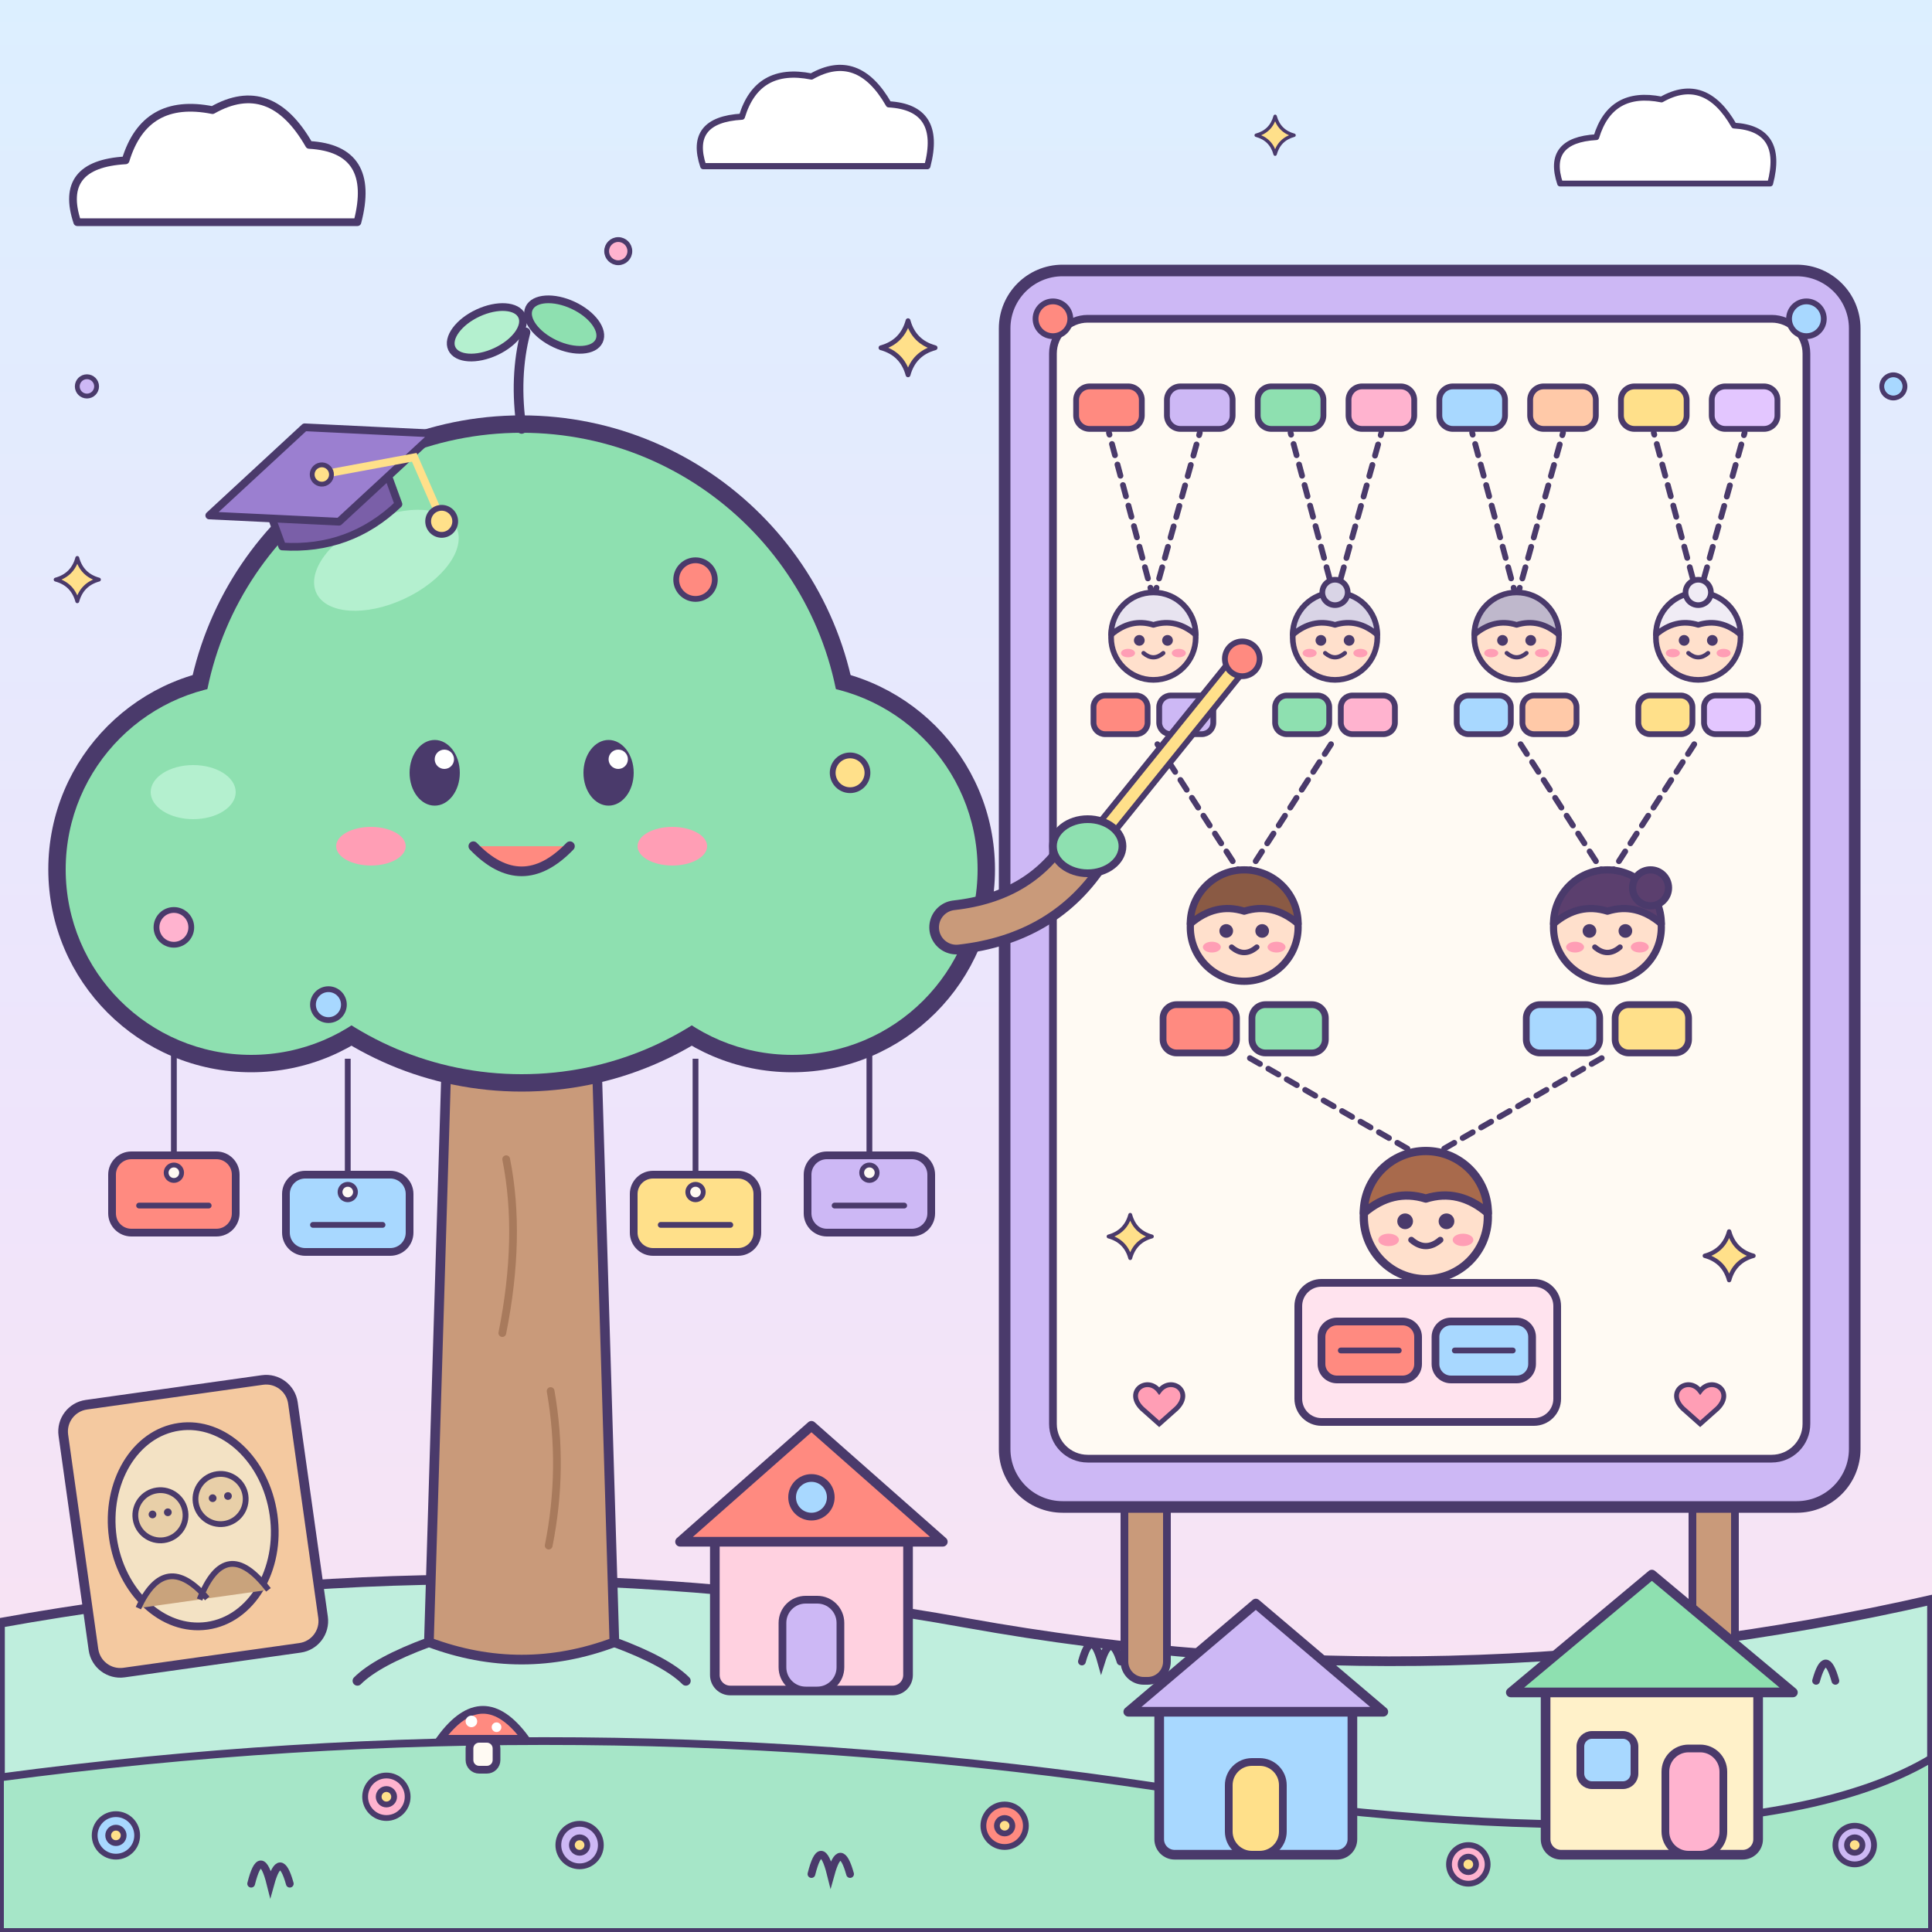
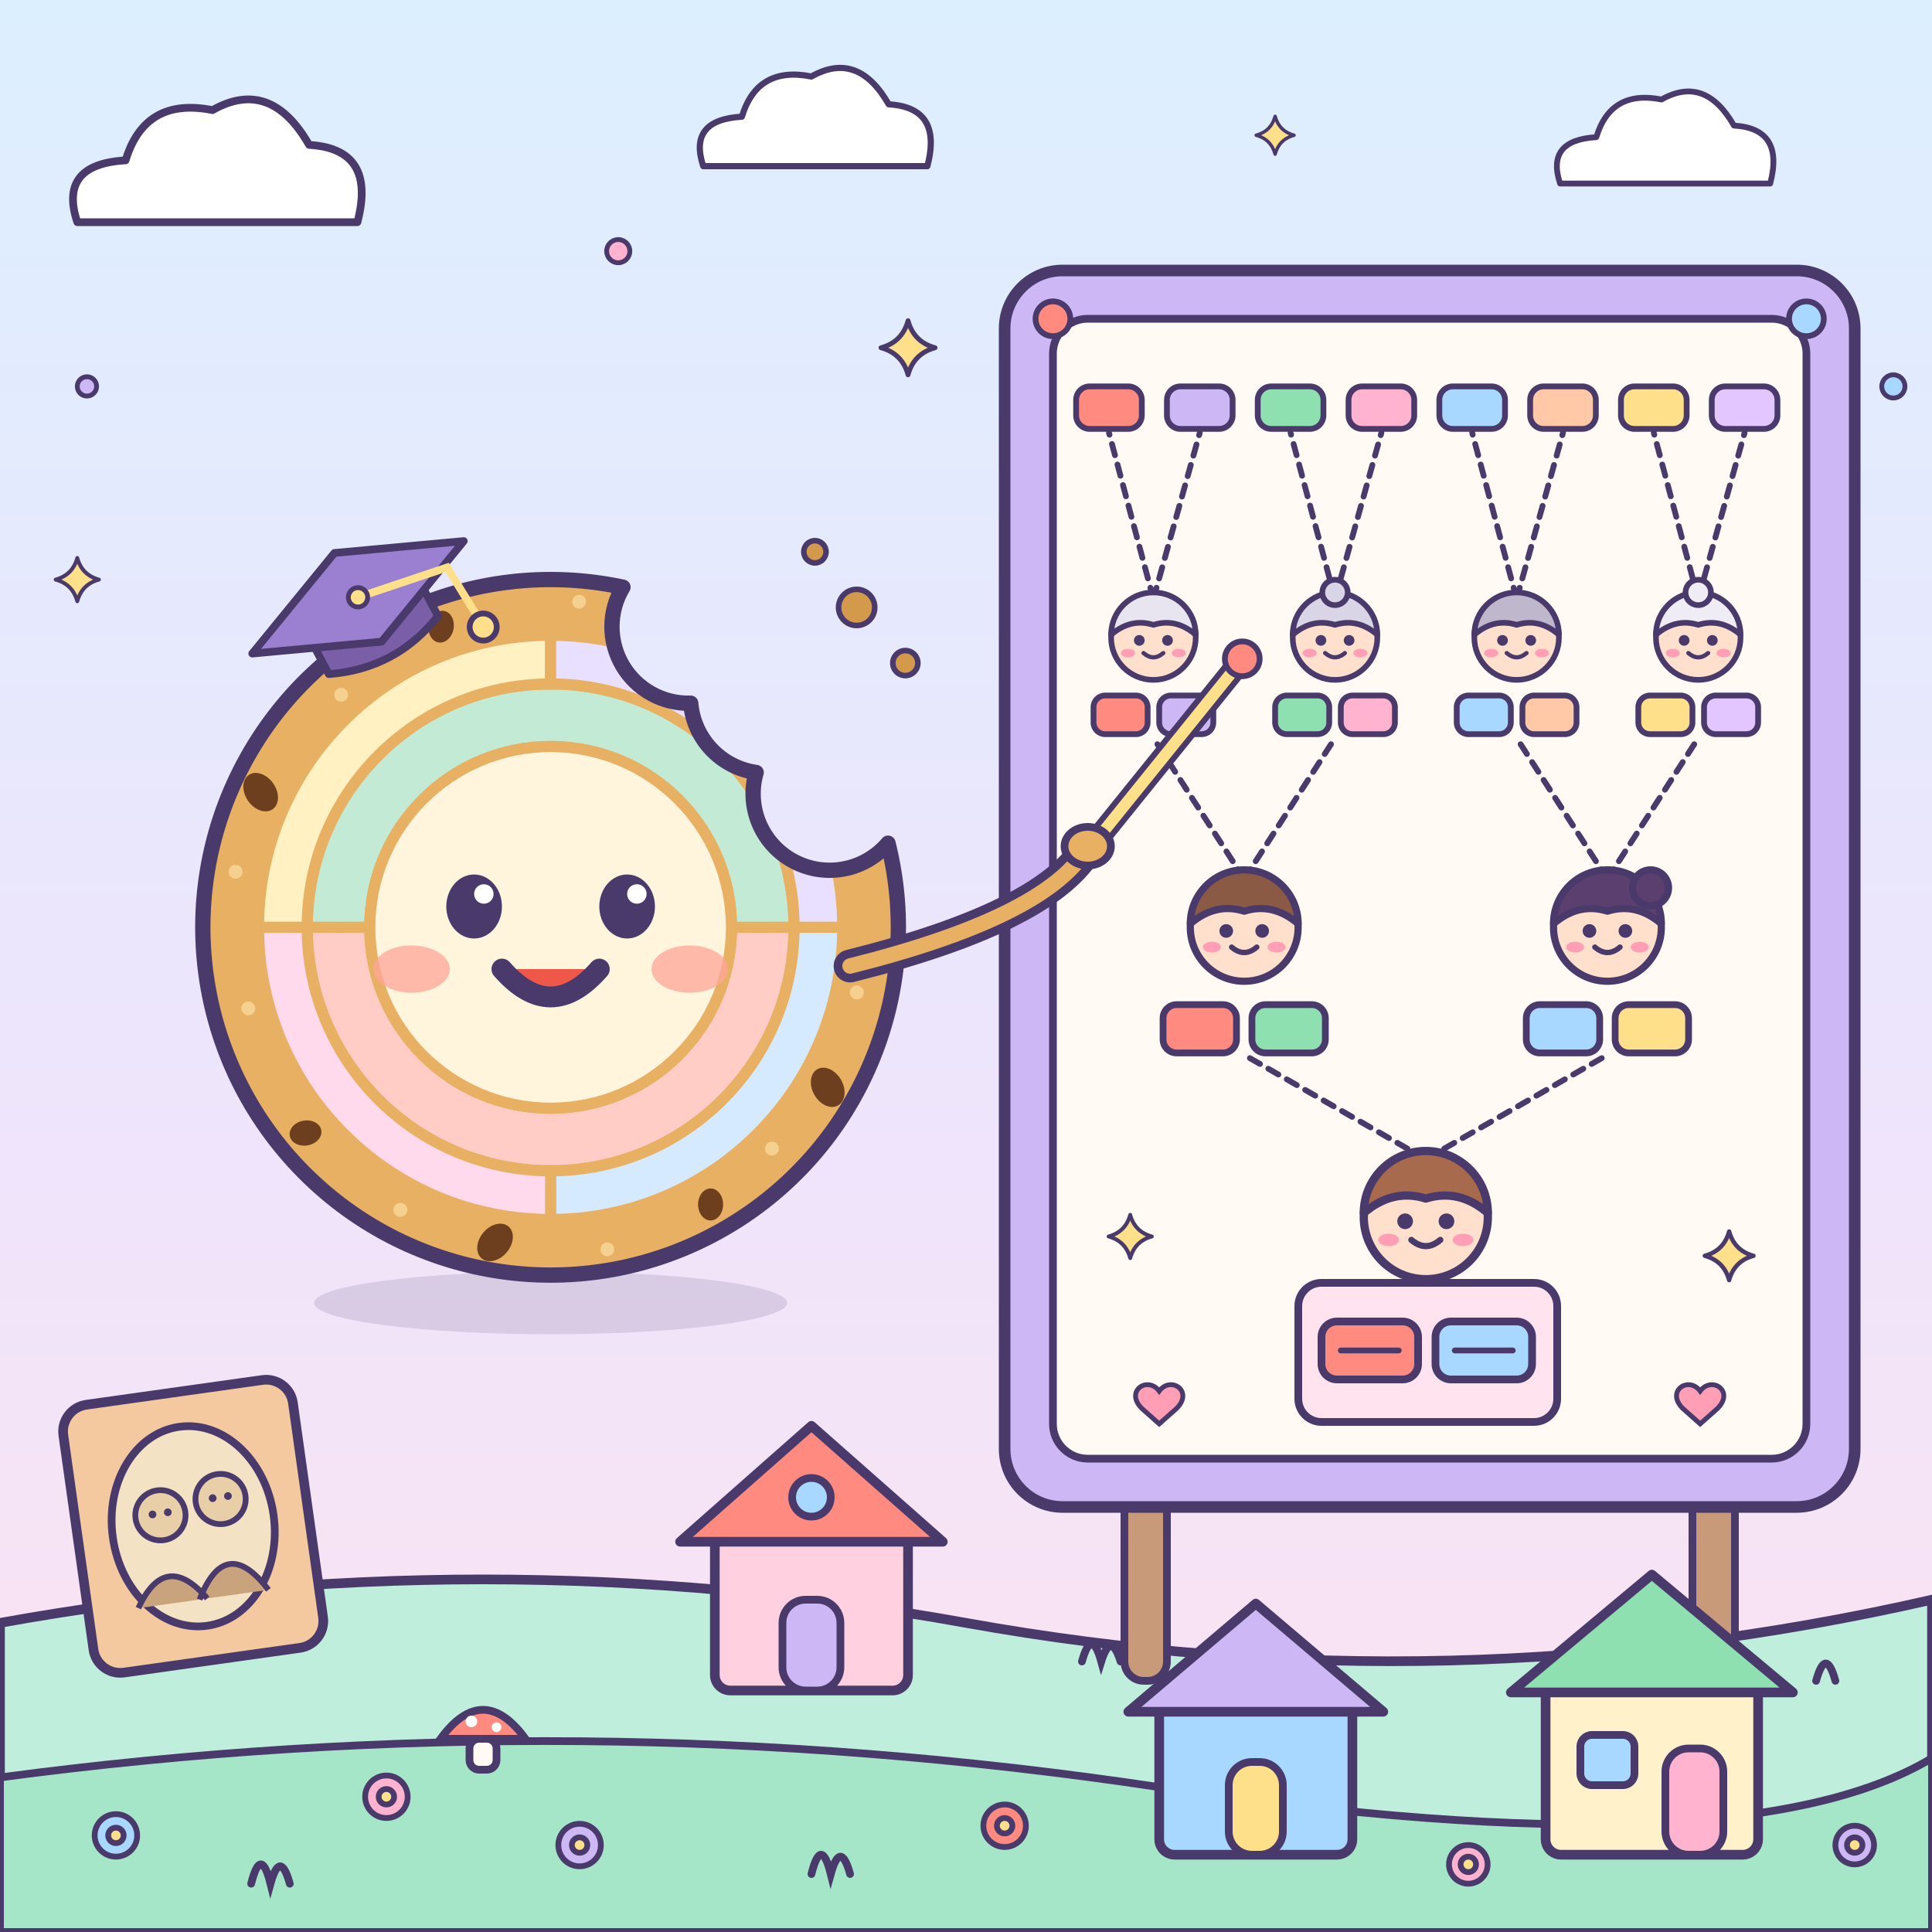
<svg xmlns="http://www.w3.org/2000/svg" viewBox="0 0 1000 1000">
  <defs>
    <linearGradient id="sky" x1="0" y1="0" x2="0" y2="1">
      <stop offset="0" stop-color="#dcefff" />
      <stop offset="0.6" stop-color="#efe4fb" />
      <stop offset="1" stop-color="#fde3ef" />
    </linearGradient>
    <g id="face">
      <circle r="30" fill="#ffe0cc" stroke="#4a3a6b" stroke-width="4" />
      <circle cx="-10" cy="2" r="3.8" fill="#4a3a6b" />
      <circle cx="10" cy="2" r="3.8" fill="#4a3a6b" />
      <path d="M-7 11 Q0 17 7 11" fill="none" stroke="#4a3a6b" stroke-width="3" stroke-linecap="round" />
      <ellipse cx="-18" cy="11" rx="5" ry="3" fill="#ff9eb5" />
      <ellipse cx="18" cy="11" rx="5" ry="3" fill="#ff9eb5" />
    </g>
    <path id="hair" d="M-30 -2 A30 30 0 0 1 30 -2 Q16 -14 0 -9 Q-16 -14 -30 -2Z" stroke="#4a3a6b" stroke-width="4" stroke-linejoin="round" />
    <g id="cloud">
      <path d="M-70 20 Q-80 -10 -45 -12 Q-35 -45 0 -38 Q30 -55 50 -20 Q85 -18 75 20 Z" fill="#ffffff" stroke="#4a3a6b" stroke-width="4" stroke-linejoin="round" />
    </g>
    <path id="spark" d="M0 -14 Q3 -3 14 0 Q3 3 0 14 Q-3 3 -14 0 Q-3 -3 0 -14Z" fill="#ffe08a" stroke="#4a3a6b" stroke-width="2.5" stroke-linejoin="round" />
  </defs>
  <rect width="1000" height="1000" fill="url(#sky)" />
  <use href="#cloud" transform="translate(110 95)" />
  <use href="#cloud" transform="translate(420 70) scale(0.8)" />
  <use href="#cloud" transform="translate(860 80) scale(0.75)" />
  <use href="#spark" transform="translate(470 180)" />
  <use href="#spark" transform="translate(40 300) scale(0.8)" />
  <use href="#spark" transform="translate(660 70) scale(0.7)" />
  <circle cx="320" cy="130" r="6" fill="#ffb3cf" stroke="#4a3a6b" stroke-width="2.5" />
  <circle cx="980" cy="200" r="6" fill="#a8d8ff" stroke="#4a3a6b" stroke-width="2.5" />
  <circle cx="45" cy="200" r="5" fill="#cdb8f5" stroke="#4a3a6b" stroke-width="2.5" />
  <path d="M0 840 Q250 795 500 840 T1000 828 L1000 1000 L0 1000Z" fill="#bfeedd" stroke="#4a3a6b" stroke-width="5" />
  <path d="M0 920 Q300 880 600 925 T1000 910 L1000 1000 L0 1000Z" fill="#a6e6c8" stroke="#4a3a6b" stroke-width="4" />
  <rect x="582" y="760" width="22" height="110" rx="10" fill="#c99a7a" stroke="#4a3a6b" stroke-width="4" />
  <rect x="876" y="760" width="22" height="110" rx="10" fill="#c99a7a" stroke="#4a3a6b" stroke-width="4" />
  <rect x="520" y="140" width="440" height="640" rx="30" fill="#cdb8f5" stroke="#4a3a6b" stroke-width="6" />
  <rect x="545" y="165" width="390" height="590" rx="18" fill="#fffaf3" stroke="#4a3a6b" stroke-width="4" />
  <circle cx="545" cy="165" r="9" fill="#ff8a80" stroke="#4a3a6b" stroke-width="3" />
  <circle cx="935" cy="165" r="9" fill="#a8d8ff" stroke="#4a3a6b" stroke-width="3" />
  <g stroke="#4a3a6b" stroke-width="3" fill="none" stroke-dasharray="6 5" stroke-linecap="round">
    <path d="M597 310 L574 224 M597 310 L621 224" />
    <path d="M691 310 L668 224 M691 310 L715 224" />
    <path d="M785 310 L762 224 M785 310 L809 224" />
    <path d="M879 310 L856 224 M879 310 L903 224" />
    <path d="M644 455 L597 382 M644 455 L691 382" />
    <path d="M832 455 L785 382 M832 455 L879 382" />
    <path d="M738 600 L644 546 M738 600 L832 546" />
  </g>
  <g stroke="#4a3a6b" stroke-width="3">
    <rect x="557" y="200" width="34" height="22" rx="7" fill="#ff8a80" />
    <rect x="604" y="200" width="34" height="22" rx="7" fill="#cdb8f5" />
    <rect x="651" y="200" width="34" height="22" rx="7" fill="#8ee0b0" />
    <rect x="698" y="200" width="34" height="22" rx="7" fill="#ffb3cf" />
    <rect x="745" y="200" width="34" height="22" rx="7" fill="#a8d8ff" />
    <rect x="792" y="200" width="34" height="22" rx="7" fill="#ffc9a8" />
    <rect x="839" y="200" width="34" height="22" rx="7" fill="#ffe08a" />
    <rect x="886" y="200" width="34" height="22" rx="7" fill="#e3c6ff" />
  </g>
  <g transform="translate(597 330) scale(0.73)">
    <use href="#face" />
    <use href="#hair" fill="#e8e4f0" />
  </g>
  <g transform="translate(691 330) scale(0.73)">
    <use href="#face" />
    <use href="#hair" fill="#d9d4e6" />
    <circle cx="0" cy="-32" r="9" fill="#d9d4e6" stroke="#4a3a6b" stroke-width="4" />
  </g>
  <g transform="translate(785 330) scale(0.73)">
    <use href="#face" />
    <use href="#hair" fill="#bfb8cc" />
  </g>
  <g transform="translate(879 330) scale(0.73)">
    <use href="#face" />
    <use href="#hair" fill="#f0ecf5" />
    <circle cx="0" cy="-32" r="9" fill="#f0ecf5" stroke="#4a3a6b" stroke-width="4" />
  </g>
  <g stroke="#4a3a6b" stroke-width="3">
    <rect x="566" y="360" width="28" height="20" rx="6" fill="#ff8a80" />
    <rect x="600" y="360" width="28" height="20" rx="6" fill="#cdb8f5" />
    <rect x="660" y="360" width="28" height="20" rx="6" fill="#8ee0b0" />
    <rect x="694" y="360" width="28" height="20" rx="6" fill="#ffb3cf" />
    <rect x="754" y="360" width="28" height="20" rx="6" fill="#a8d8ff" />
    <rect x="788" y="360" width="28" height="20" rx="6" fill="#ffc9a8" />
    <rect x="848" y="360" width="28" height="20" rx="6" fill="#ffe08a" />
    <rect x="882" y="360" width="28" height="20" rx="6" fill="#e3c6ff" />
  </g>
  <g transform="translate(644 480) scale(0.93)">
    <use href="#face" />
    <use href="#hair" fill="#8a5a44" />
  </g>
  <g transform="translate(832 480) scale(0.93)">
    <use href="#face" />
    <use href="#hair" fill="#5b3f6e" />
    <circle cx="24" cy="-22" r="10" fill="#5b3f6e" stroke="#4a3a6b" stroke-width="4" />
  </g>
  <g stroke="#4a3a6b" stroke-width="3.5">
    <rect x="602" y="520" width="38" height="25" rx="7" fill="#ff8a80" />
    <rect x="648" y="520" width="38" height="25" rx="7" fill="#8ee0b0" />
    <rect x="790" y="520" width="38" height="25" rx="7" fill="#a8d8ff" />
    <rect x="836" y="520" width="38" height="25" rx="7" fill="#ffe08a" />
  </g>
  <rect x="672" y="664" width="134" height="72" rx="12" fill="#ffe3ee" stroke="#4a3a6b" stroke-width="4" />
  <g transform="translate(738 630) scale(1.07)">
    <use href="#face" />
    <use href="#hair" fill="#a86a4c" />
  </g>
  <rect x="684" y="684" width="50" height="30" rx="8" fill="#ff8a80" stroke="#4a3a6b" stroke-width="4" />
  <rect x="743" y="684" width="50" height="30" rx="8" fill="#a8d8ff" stroke="#4a3a6b" stroke-width="4" />
  <g stroke="#4a3a6b" stroke-width="3" stroke-linecap="round">
    <path d="M694 699 H724 M753 699 H783" />
  </g>
  <use href="#spark" transform="translate(585 640) scale(0.8)" />
  <use href="#spark" transform="translate(895 650) scale(0.9)" />
  <path d="M600 720 c-6 -8 -18 0 -9 9 l9 8 l9 -8 c9 -9 -3 -17 -9 -9z" fill="#ff9eb5" stroke="#4a3a6b" stroke-width="2.5" />
  <path d="M880 720 c-6 -8 -18 0 -9 9 l9 8 l9 -8 c9 -9 -3 -17 -9 -9z" fill="#ff9eb5" stroke="#4a3a6b" stroke-width="2.5" />
-   <path d="M232 520 L222 850 Q270 868 318 850 L308 520Z" fill="#c99a7a" stroke="#4a3a6b" stroke-width="5" stroke-linejoin="round" />
-   <path d="M222 850 Q195 860 185 870 M318 850 Q345 860 355 870" stroke="#4a3a6b" stroke-width="5" fill="none" stroke-linecap="round" />
-   <path d="M262 600 Q270 640 260 690 M285 720 Q292 760 284 800" stroke="#a87a5c" stroke-width="4" fill="none" stroke-linecap="round" />
-   <g stroke="#4a3a6b" stroke-width="3">
-     <path d="M90 530 V600 M180 548 V610 M360 548 V610 M450 530 V600" />
-   </g>
-   <g stroke="#4a3a6b" stroke-width="10" fill="#4a3a6b">
-     <circle cx="270" cy="390" r="170" />
-     <circle cx="130" cy="450" r="100" />
-     <circle cx="410" cy="450" r="100" />
-   </g>
-   <g fill="#8ee0b0">
-     <circle cx="270" cy="390" r="166" />
-     <circle cx="130" cy="450" r="96" />
-     <circle cx="410" cy="450" r="96" />
-   </g>
-   <g fill="#b4f0cf">
-     <ellipse cx="200" cy="290" rx="40" ry="22" transform="rotate(-25 200 290)" />
-     <ellipse cx="100" cy="410" rx="22" ry="14" />
-   </g>
-   <path d="M270 222 Q266 195 272 172" stroke="#4a3a6b" stroke-width="5" fill="none" stroke-linecap="round" />
-   <ellipse cx="252" cy="172" rx="20" ry="11" transform="rotate(-25 252 172)" fill="#b4f0cf" stroke="#4a3a6b" stroke-width="4" />
-   <ellipse cx="292" cy="168" rx="20" ry="11" transform="rotate(25 292 168)" fill="#8ee0b0" stroke="#4a3a6b" stroke-width="4" />
-   <g transform="translate(170 255) rotate(-20)">
+   <g transform="translate(69.0 264.0) scale(3.6)" stroke="none">
+     <defs>
+       <clipPath id="kibi-a">
+         <path d="M70.4,11.09 A11,11 0 0 0 80.14,27.77 A11,11 0 0 0 89.55,37.73 A11,11 0 0 0 108.51,47.9 A50,50 0 1 1 70.4,11.09 Z" />
+       </clipPath>
+     </defs>
+     <ellipse cx="60" cy="114" rx="34" ry="4.5" fill="#4a3a6b" opacity="0.15" />
+     <path d="M70.4,11.09 A11,11 0 0 0 80.14,27.77 A11,11 0 0 0 89.55,37.73 A11,11 0 0 0 108.51,47.9 A50,50 0 1 1 70.4,11.09 Z" fill="#e8b062" />
+     <g clip-path="url(#kibi-a)" stroke="#e8b062" stroke-width="1.6">
+       <path d="M34.0,60.0 L25.0,60.0 A35,35 0 0 1 95.0,60.0 L86.0,60.0 A26,26 0 0 0 34.0,60.0 Z" fill="#c2ead4" />
+       <path d="M86.0,60.0 L95.0,60.0 A35,35 0 0 1 25.0,60.0 L34.0,60.0 A26,26 0 0 0 86.0,60.0 Z" fill="#ffcdc5" />
+       <path d="M25.0,60.0 L18.0,60.0 A42,42 0 0 1 60.0,18.0 L60.0,25.0 A35,35 0 0 0 25.0,60.0 Z" fill="#fff1c2" />
+       <path d="M60.0,25.0 L60.0,18.0 A42,42 0 0 1 102.0,60.0 L95.0,60.0 A35,35 0 0 0 60.0,25.0 Z" fill="#e9e0ff" />
+       <path d="M95.0,60.0 L102.0,60.0 A42,42 0 0 1 60.0,102.0 L60.0,95.0 A35,35 0 0 0 95.0,60.0 Z" fill="#d6eaff" />
+       <path d="M60.0,95.0 L60.0,102.0 A42,42 0 0 1 18.0,60.0 L25.0,60.0 A35,35 0 0 0 60.0,95.0 Z" fill="#ffd9ec" />
+       <circle cx="60" cy="60" r="26" fill="#fff4dc" />
+     </g>
+     <g clip-path="url(#kibi-a)">
+       <circle cx="38.4" cy="100.62" r="1" fill="#f6d08f" />
+       <circle cx="16.53" cy="71.65" r="1" fill="#f6d08f" />
+       <circle cx="14.7" cy="52.01" r="1" fill="#f6d08f" />
+       <circle cx="29.89" cy="26.56" r="1" fill="#f6d08f" />
+       <circle cx="64.1" cy="13.18" r="1" fill="#f6d08f" />
+       <circle cx="91.82" cy="91.82" r="1" fill="#f6d08f" />
+       <circle cx="68.16" cy="106.29" r="1" fill="#f6d08f" />
+       <circle cx="104.02" cy="69.36" r="1" fill="#f6d08f" />
+       <ellipse cx="52.01" cy="105.3" rx="3" ry="2.2" transform="rotate(130 52.01 105.3)" fill="#6e3f1f" />
+       <ellipse cx="24.76" cy="89.57" rx="2.3" ry="1.8" transform="rotate(170 24.76 89.57)" fill="#6e3f1f" />
+       <ellipse cx="18.31" cy="40.56" rx="3" ry="2.2" transform="rotate(235 18.31 40.56)" fill="#6e3f1f" />
+       <ellipse cx="44.27" cy="16.77" rx="2.3" ry="1.8" transform="rotate(280 44.27 16.77)" fill="#6e3f1f" />
+       <ellipse cx="99.84" cy="83.0" rx="3" ry="2.2" transform="rotate(60 99.84 83.0)" fill="#6e3f1f" />
+       <ellipse cx="83.0" cy="99.84" rx="2.3" ry="1.8" transform="rotate(90 83.0 99.84)" fill="#6e3f1f" />
+     </g>
+     <path d="M70.4,11.09 A11,11 0 0 0 80.14,27.77 A11,11 0 0 0 89.55,37.73 A11,11 0 0 0 108.51,47.9 A50,50 0 1 1 70.4,11.09 Z" fill="none" stroke="#4a3a6b" stroke-width="2.2" stroke-linejoin="round" />
+     <g fill="#d39a4c" stroke="#4a3a6b" stroke-width="0.8">
+       <circle cx="104" cy="14" r="2.6" />
+       <circle cx="111" cy="22" r="1.8" />
+       <circle cx="98" cy="6" r="1.6" />
+     </g>
+     <ellipse cx="49" cy="57" rx="4" ry="4.6" fill="#4a3a6b" />
+     <circle cx="50.4" cy="55.2" r="1.4" fill="#fff" />
+     <ellipse cx="71" cy="57" rx="4" ry="4.6" fill="#4a3a6b" />
+     <circle cx="72.4" cy="55.2" r="1.4" fill="#fff" />
+     <path d="M53 66 q7 8 14 0" stroke="#4a3a6b" stroke-width="3" fill="#ef5848" stroke-linecap="round" />
+     <ellipse cx="40" cy="66" rx="5.5" ry="3.4" fill="#ffa598" opacity="0.75" />
+     <ellipse cx="80" cy="66" rx="5.5" ry="3.4" fill="#ffa598" opacity="0.75" />
+   </g>
+   <g transform="translate(190 318) rotate(-28)">
    <path d="M-32 -4 L-32 18 Q0 32 32 18 L32 -4Z" fill="#7a5fa8" stroke="#4a3a6b" stroke-width="4" stroke-linejoin="round" />
    <path d="M-62 -10 L0 -36 L62 -10 L0 16Z" fill="#9b7fd0" stroke="#4a3a6b" stroke-width="4" stroke-linejoin="round" />
    <path d="M0 -10 L48 -2 L50 30" stroke="#ffe08a" stroke-width="4" fill="none" stroke-linecap="round" />
    <circle cx="50" cy="34" r="7" fill="#ffe08a" stroke="#4a3a6b" stroke-width="3" />
    <circle cx="0" cy="-10" r="5" fill="#ffe08a" stroke="#4a3a6b" stroke-width="2.5" />
  </g>
-   <ellipse cx="225" cy="400" rx="13" ry="17" fill="#4a3a6b" />
-   <ellipse cx="315" cy="400" rx="13" ry="17" fill="#4a3a6b" />
-   <circle cx="230" cy="393" r="5" fill="#fff" />
-   <circle cx="320" cy="393" r="5" fill="#fff" />
-   <path d="M245 438 Q270 464 295 438" fill="#ff8a80" stroke="#4a3a6b" stroke-width="5" stroke-linecap="round" stroke-linejoin="round" />
-   <ellipse cx="192" cy="438" rx="18" ry="10" fill="#ff9eb5" />
-   <ellipse cx="348" cy="438" rx="18" ry="10" fill="#ff9eb5" />
-   <g stroke="#4a3a6b" stroke-width="3">
-     <circle cx="360" cy="300" r="10" fill="#ff8a80" />
-     <circle cx="90" cy="480" r="9" fill="#ffb3cf" />
-     <circle cx="440" cy="400" r="9" fill="#ffe08a" />
-     <circle cx="170" cy="520" r="8" fill="#a8d8ff" />
-   </g>
-   <path d="M495 480 Q540 475 562 440" stroke="#4a3a6b" stroke-width="28" fill="none" stroke-linecap="round" />
-   <path d="M495 480 Q540 475 562 440" stroke="#c99a7a" stroke-width="18" fill="none" stroke-linecap="round" />
+   <path d="M440 500 Q540 475 562 440" stroke="#4a3a6b" stroke-width="17" fill="none" stroke-linecap="round" />
+   <path d="M440 500 Q540 475 562 440" stroke="#e8b062" stroke-width="8" fill="none" stroke-linecap="round" />
  <path d="M565 438 L640 345" stroke="#4a3a6b" stroke-width="12" stroke-linecap="round" />
  <path d="M565 438 L640 345" stroke="#ffe08a" stroke-width="6" stroke-linecap="round" />
  <circle cx="643" cy="341" r="9" fill="#ff8a80" stroke="#4a3a6b" stroke-width="3" />
-   <ellipse cx="563" cy="438" rx="18" ry="14" fill="#8ee0b0" stroke="#4a3a6b" stroke-width="4" />
-   <g stroke="#4a3a6b" stroke-width="4">
-     <rect x="58" y="598" width="64" height="40" rx="10" fill="#ff8a80" />
-     <rect x="148" y="608" width="64" height="40" rx="10" fill="#a8d8ff" />
-     <rect x="328" y="608" width="64" height="40" rx="10" fill="#ffe08a" />
-     <rect x="418" y="598" width="64" height="40" rx="10" fill="#cdb8f5" />
-   </g>
-   <g fill="#fffaf3" stroke="#4a3a6b" stroke-width="2.5">
-     <circle cx="90" cy="607" r="4" />
-     <circle cx="180" cy="617" r="4" />
-     <circle cx="360" cy="617" r="4" />
-     <circle cx="450" cy="607" r="4" />
-   </g>
-   <g stroke="#4a3a6b" stroke-width="3" stroke-linecap="round">
-     <path d="M72 624 H108 M162 634 H198 M342 634 H378 M432 624 H468" />
-   </g>
+   <ellipse cx="563" cy="438" rx="12" ry="10" fill="#e8b062" stroke="#4a3a6b" stroke-width="4" />
  <g transform="rotate(-8 100 790)">
    <rect x="40" y="720" width="120" height="140" rx="14" fill="#f4c9a0" stroke="#4a3a6b" stroke-width="5" />
    <ellipse cx="100" cy="790" rx="42" ry="52" fill="#f3e2c4" stroke="#4a3a6b" stroke-width="4" />
    <circle cx="84" cy="782" r="13" fill="#e8cfa8" stroke="#4a3a6b" stroke-width="3" />
    <circle cx="116" cy="778" r="13" fill="#e8cfa8" stroke="#4a3a6b" stroke-width="3" />
    <path d="M66 828 Q84 800 102 828 M98 828 Q116 796 134 828" fill="#c9a37c" stroke="#4a3a6b" stroke-width="3" />
    <circle cx="80" cy="781" r="2" fill="#4a3a6b" />
    <circle cx="88" cy="781" r="2" fill="#4a3a6b" />
    <circle cx="112" cy="777" r="2" fill="#4a3a6b" />
    <circle cx="120" cy="777" r="2" fill="#4a3a6b" />
  </g>
  <rect x="370" y="790" width="100" height="85" rx="8" fill="#ffd1e0" stroke="#4a3a6b" stroke-width="5" />
  <path d="M352 798 L420 738 L488 798Z" fill="#ff8a80" stroke="#4a3a6b" stroke-width="5" stroke-linejoin="round" />
  <rect x="405" y="828" width="30" height="47" rx="12" fill="#cdb8f5" stroke="#4a3a6b" stroke-width="4" />
  <circle cx="420" cy="775" r="10" fill="#a8d8ff" stroke="#4a3a6b" stroke-width="4" />
  <rect x="600" y="880" width="100" height="80" rx="8" fill="#a8d8ff" stroke="#4a3a6b" stroke-width="5" />
  <path d="M584 886 L650 830 L716 886Z" fill="#cdb8f5" stroke="#4a3a6b" stroke-width="5" stroke-linejoin="round" />
  <rect x="636" y="912" width="28" height="48" rx="12" fill="#ffe08a" stroke="#4a3a6b" stroke-width="4" />
  <rect x="800" y="870" width="110" height="90" rx="8" fill="#fff1c9" stroke="#4a3a6b" stroke-width="5" />
  <path d="M782 876 L855 815 L928 876Z" fill="#8ee0b0" stroke="#4a3a6b" stroke-width="5" stroke-linejoin="round" />
  <rect x="818" y="898" width="28" height="26" rx="6" fill="#a8d8ff" stroke="#4a3a6b" stroke-width="4" />
  <rect x="862" y="905" width="30" height="55" rx="12" fill="#ffb3cf" stroke="#4a3a6b" stroke-width="4" />
  <g stroke="#4a3a6b" stroke-width="3">
    <circle cx="200" cy="930" r="11" fill="#ffb3cf" />
    <circle cx="200" cy="930" r="4" fill="#ffe08a" />
    <circle cx="300" cy="955" r="11" fill="#cdb8f5" />
    <circle cx="300" cy="955" r="4" fill="#ffe08a" />
    <circle cx="60" cy="950" r="11" fill="#a8d8ff" />
    <circle cx="60" cy="950" r="4" fill="#ffe08a" />
    <circle cx="520" cy="945" r="11" fill="#ff8a80" />
    <circle cx="520" cy="945" r="4" fill="#ffe08a" />
    <circle cx="760" cy="965" r="10" fill="#ffb3cf" />
    <circle cx="760" cy="965" r="4" fill="#ffe08a" />
    <circle cx="960" cy="955" r="10" fill="#cdb8f5" />
    <circle cx="960" cy="955" r="4" fill="#ffe08a" />
  </g>
  <g stroke="#4a3a6b" stroke-width="4" fill="none" stroke-linecap="round">
    <path d="M130 975 q5 -20 10 0 q5 -18 10 0" />
    <path d="M420 970 q5 -20 10 0 q5 -18 10 0" />
    <path d="M560 860 q5 -18 10 0 q5 -16 10 0" />
    <path d="M940 870 q5 -18 10 0" />
  </g>
  <g transform="translate(250 900)">
    <path d="M-22 0 Q0 -30 22 0Z" fill="#ff8a80" stroke="#4a3a6b" stroke-width="4" />
    <rect x="-7" y="0" width="14" height="16" rx="5" fill="#fffaf3" stroke="#4a3a6b" stroke-width="4" />
    <circle cx="-6" cy="-9" r="3" fill="#fff" />
    <circle cx="7" cy="-6" r="2.5" fill="#fff" />
  </g>
</svg>
